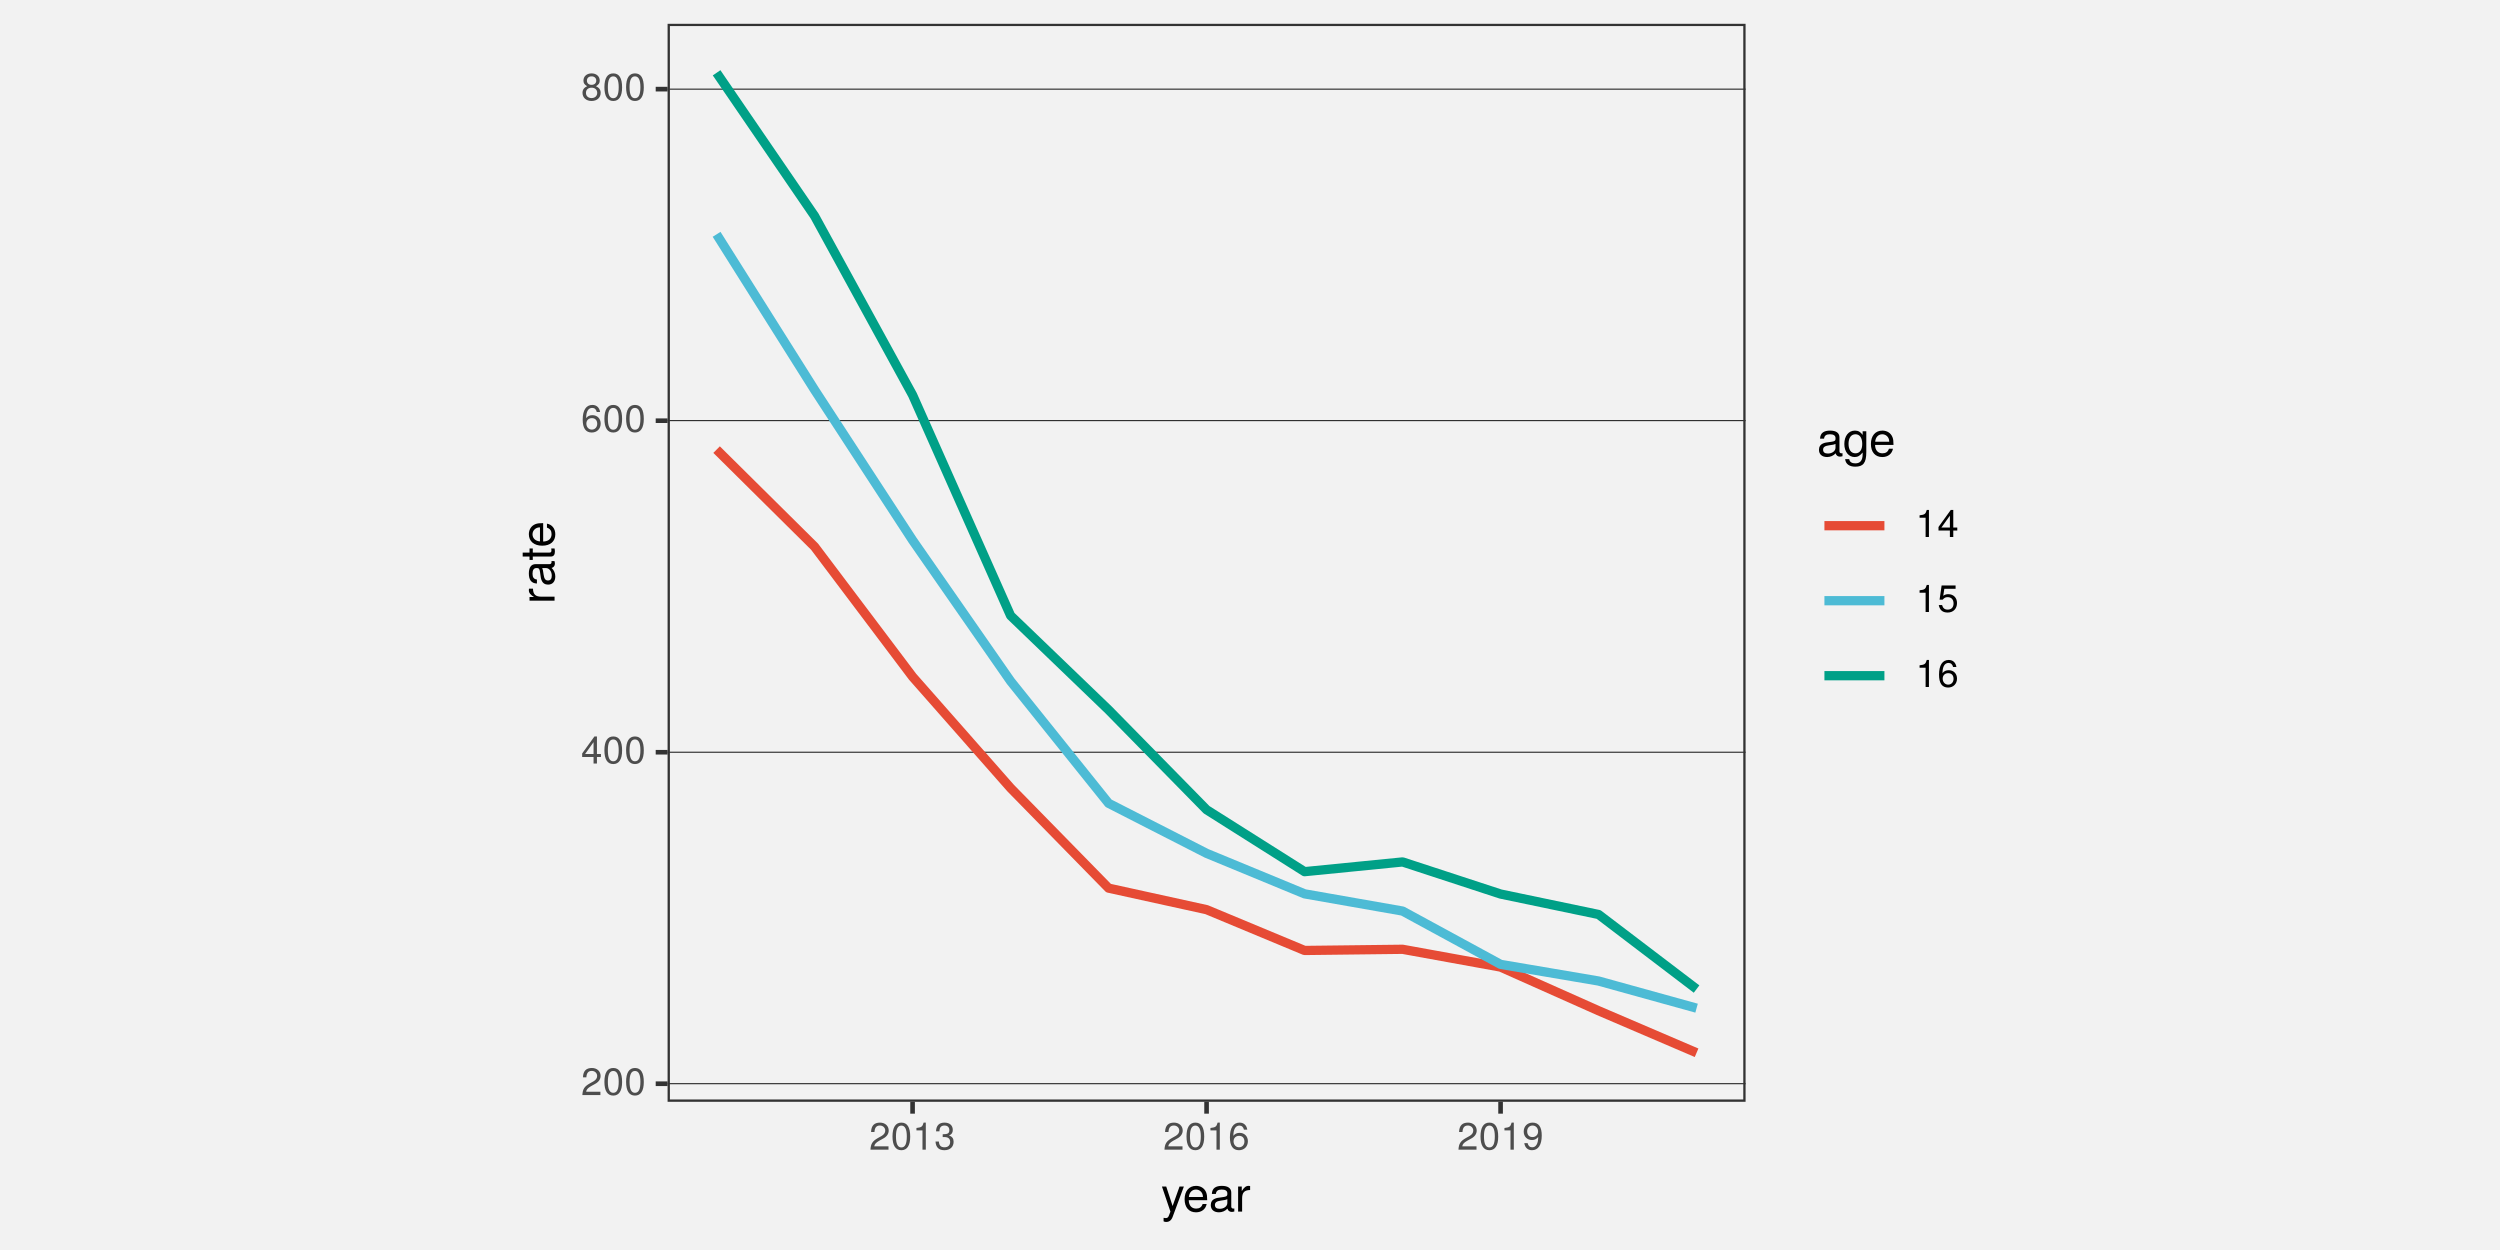
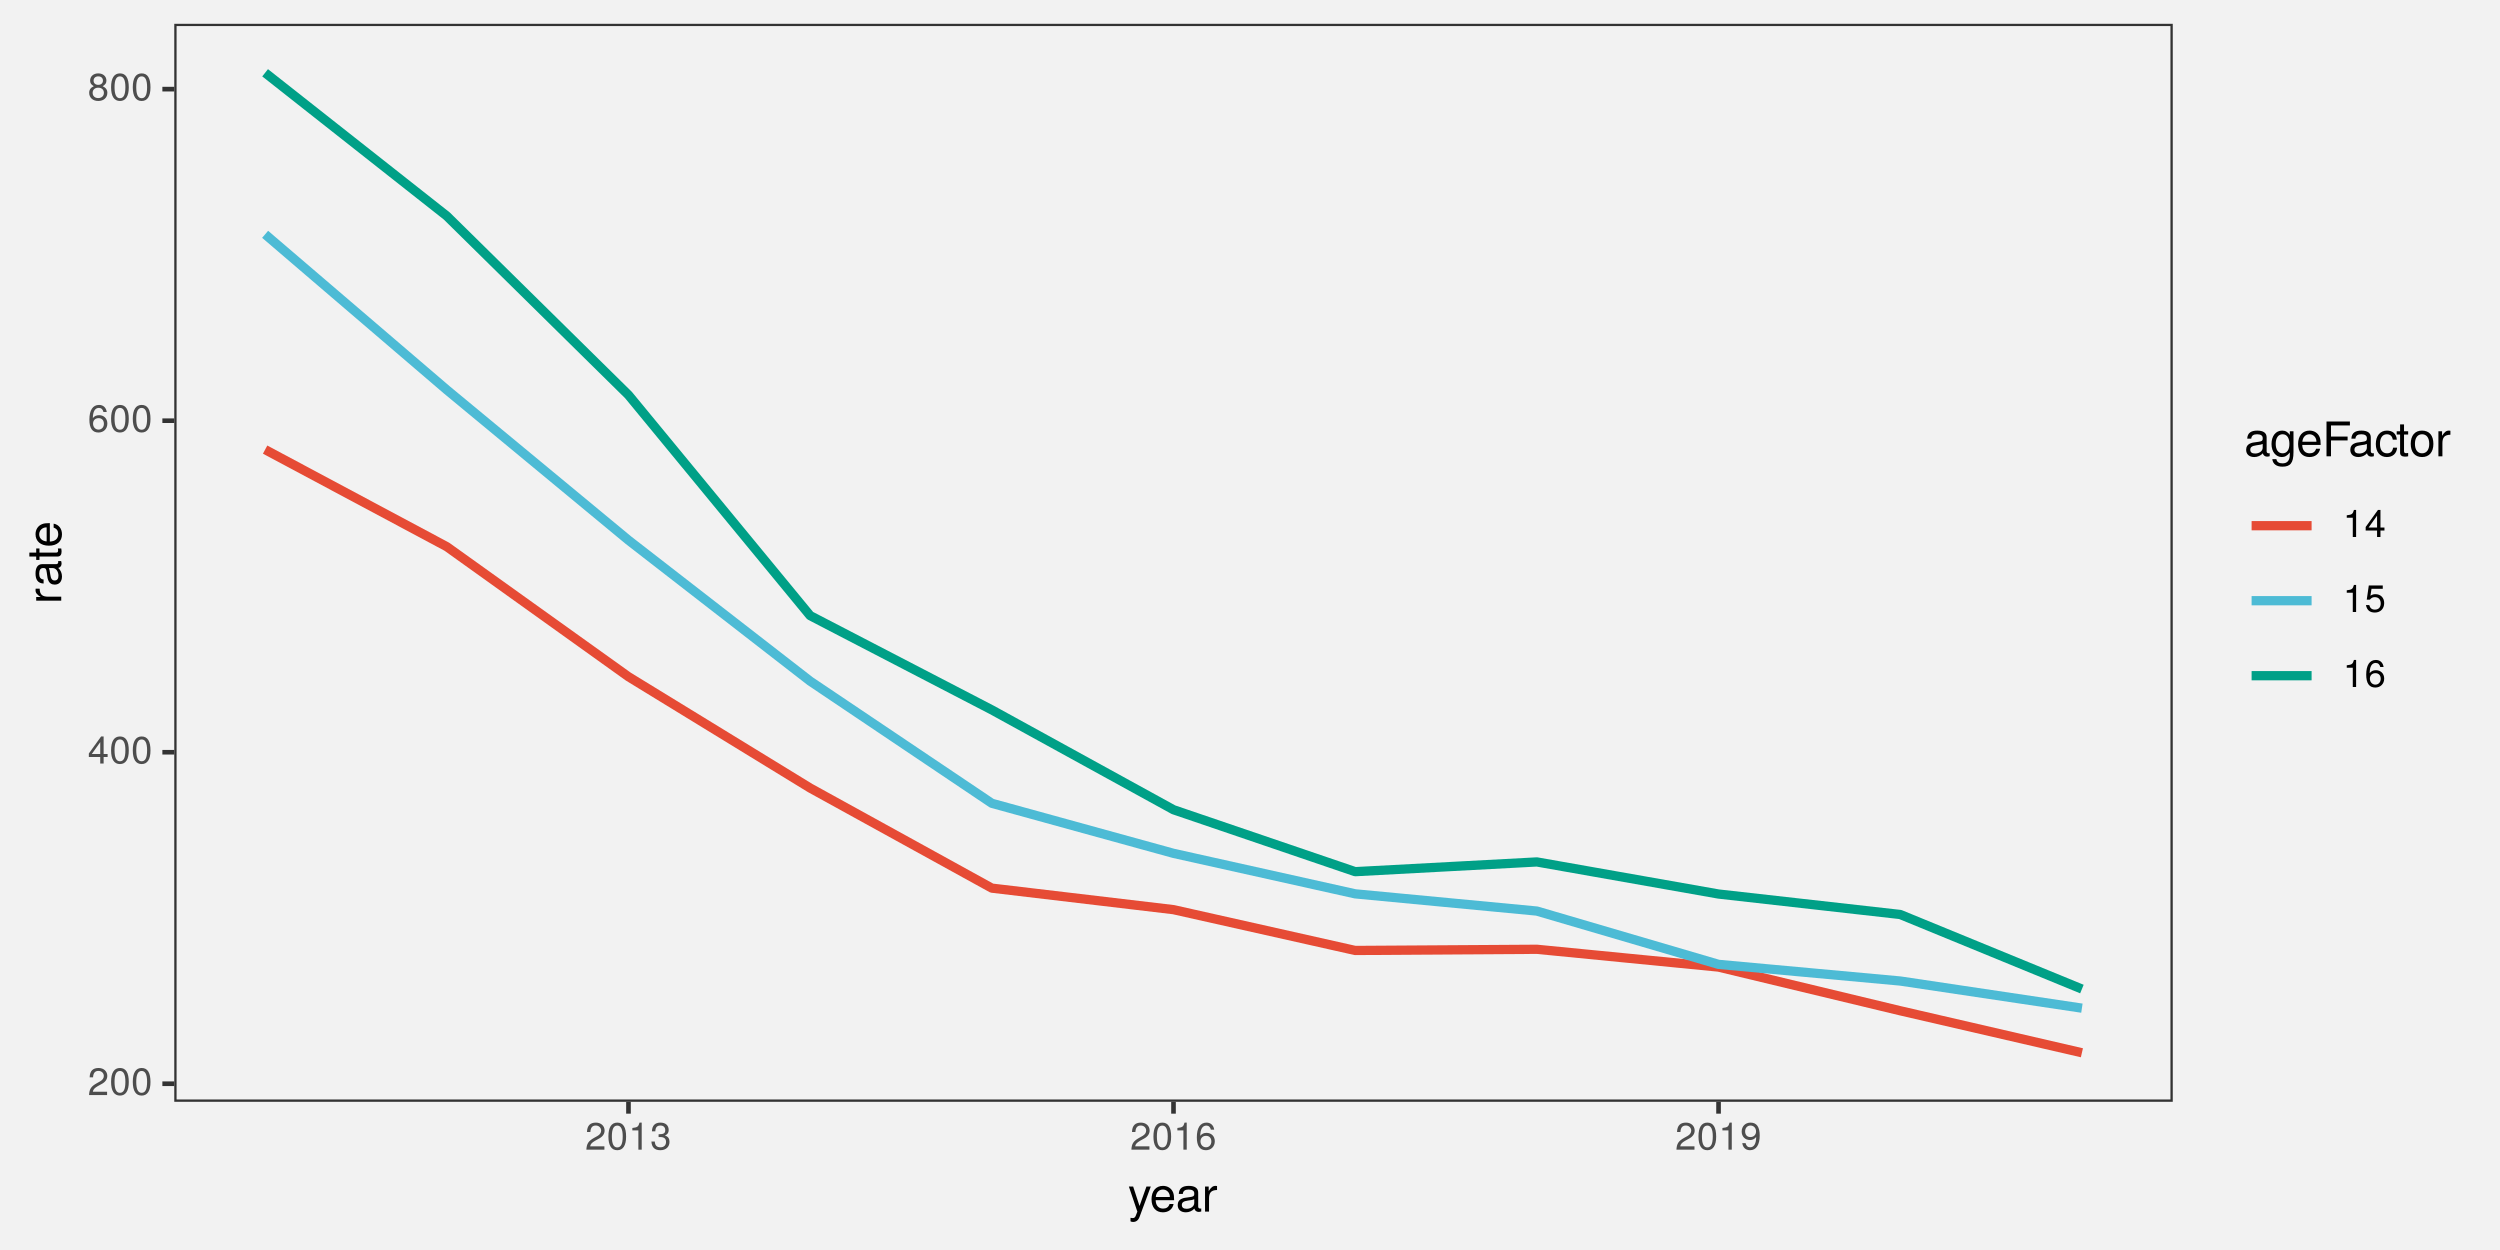
<svg xmlns="http://www.w3.org/2000/svg" xmlns:xlink="http://www.w3.org/1999/xlink" width="576pt" height="288pt" viewBox="0 0 576 288" version="1.1">
  <defs>
    <g>
      <symbol overflow="visible" id="glyph0-0">
        <path style="stroke:none;" d="" />
      </symbol>
      <symbol overflow="visible" id="glyph0-1">
        <path style="stroke:none;" d="M 4.5 -4.406 C 4.5 -5.469 3.672 -6.234 2.5 -6.234 C 1.219 -6.234 0.484 -5.594 0.438 -4.078 L 1.219 -4.078 C 1.281 -5.125 1.703 -5.562 2.469 -5.562 C 3.172 -5.562 3.703 -5.062 3.703 -4.391 C 3.703 -3.891 3.406 -3.469 2.859 -3.156 L 2.047 -2.703 C 0.75 -1.969 0.375 -1.375 0.297 0 L 4.453 0 L 4.453 -0.766 L 1.172 -0.766 C 1.25 -1.281 1.531 -1.594 2.297 -2.047 L 3.172 -2.531 C 4.047 -2.984 4.5 -3.641 4.5 -4.406 Z M 4.5 -4.406 " />
      </symbol>
      <symbol overflow="visible" id="glyph0-2">
        <path style="stroke:none;" d="M 4.453 -3 C 4.453 -5.156 3.781 -6.234 2.422 -6.234 C 1.078 -6.234 0.375 -5.141 0.375 -3.047 C 0.375 -0.953 1.078 0.125 2.422 0.125 C 3.734 0.125 4.453 -0.953 4.453 -3 Z M 3.672 -3.062 C 3.672 -1.297 3.266 -0.516 2.406 -0.516 C 1.578 -0.516 1.172 -1.344 1.172 -3.047 C 1.172 -4.75 1.578 -5.547 2.422 -5.547 C 3.25 -5.547 3.672 -4.734 3.672 -3.062 Z M 3.672 -3.062 " />
      </symbol>
      <symbol overflow="visible" id="glyph0-3">
        <path style="stroke:none;" d="M 4.578 -1.5 L 4.578 -2.188 L 3.656 -2.188 L 3.656 -6.234 L 3.078 -6.234 L 0.25 -2.312 L 0.25 -1.5 L 2.875 -1.5 L 2.875 0 L 3.656 0 L 3.656 -1.5 Z M 2.875 -2.188 L 0.922 -2.188 L 2.875 -4.922 Z M 2.875 -2.188 " />
      </symbol>
      <symbol overflow="visible" id="glyph0-4">
        <path style="stroke:none;" d="M 4.516 -1.938 C 4.516 -3.094 3.719 -3.875 2.609 -3.875 C 1.984 -3.875 1.5 -3.641 1.172 -3.188 C 1.172 -4.703 1.672 -5.547 2.562 -5.547 C 3.109 -5.547 3.484 -5.203 3.609 -4.609 L 4.375 -4.609 C 4.234 -5.625 3.562 -6.234 2.609 -6.234 C 1.156 -6.234 0.375 -5.016 0.375 -2.844 C 0.375 -0.891 1.047 0.125 2.469 0.125 C 3.656 0.125 4.516 -0.719 4.516 -1.938 Z M 3.719 -1.875 C 3.719 -1.094 3.188 -0.547 2.484 -0.547 C 1.766 -0.547 1.219 -1.125 1.219 -1.922 C 1.219 -2.688 1.734 -3.188 2.5 -3.188 C 3.25 -3.188 3.719 -2.703 3.719 -1.875 Z M 3.719 -1.875 " />
      </symbol>
      <symbol overflow="visible" id="glyph0-5">
        <path style="stroke:none;" d="M 4.516 -1.766 C 4.516 -2.453 4.156 -2.938 3.438 -3.281 C 4.078 -3.672 4.297 -3.984 4.297 -4.578 C 4.297 -5.547 3.531 -6.234 2.422 -6.234 C 1.312 -6.234 0.547 -5.547 0.547 -4.578 C 0.547 -4 0.75 -3.672 1.391 -3.281 C 0.672 -2.938 0.328 -2.453 0.328 -1.766 C 0.328 -0.625 1.188 0.125 2.422 0.125 C 3.656 0.125 4.516 -0.625 4.516 -1.766 Z M 3.5 -4.562 C 3.5 -3.969 3.062 -3.594 2.422 -3.594 C 1.766 -3.594 1.344 -3.969 1.344 -4.562 C 1.344 -5.156 1.766 -5.547 2.422 -5.547 C 3.078 -5.547 3.5 -5.156 3.5 -4.562 Z M 3.719 -1.75 C 3.719 -1.016 3.188 -0.547 2.406 -0.547 C 1.641 -0.547 1.125 -1.016 1.125 -1.75 C 1.125 -2.484 1.641 -2.938 2.422 -2.938 C 3.188 -2.938 3.719 -2.484 3.719 -1.75 Z M 3.719 -1.75 " />
      </symbol>
      <symbol overflow="visible" id="glyph0-6">
        <path style="stroke:none;" d="M 3.047 0 L 3.047 -6.234 L 2.547 -6.234 C 2.266 -5.281 2.094 -5.141 0.891 -5 L 0.891 -4.438 L 2.281 -4.438 L 2.281 0 Z M 3.047 0 " />
      </symbol>
      <symbol overflow="visible" id="glyph0-7">
        <path style="stroke:none;" d="M 4.453 -1.812 C 4.453 -2.562 4.141 -3.016 3.391 -3.266 C 3.969 -3.5 4.266 -3.891 4.266 -4.516 C 4.266 -5.594 3.547 -6.234 2.359 -6.234 C 1.109 -6.234 0.438 -5.547 0.406 -4.219 L 1.188 -4.219 C 1.203 -5.141 1.578 -5.562 2.375 -5.562 C 3.062 -5.562 3.469 -5.156 3.469 -4.5 C 3.469 -3.828 3.188 -3.547 1.938 -3.547 L 1.938 -2.906 L 2.359 -2.906 C 3.219 -2.906 3.656 -2.5 3.656 -1.797 C 3.656 -1.016 3.172 -0.547 2.359 -0.547 C 1.516 -0.547 1.109 -0.969 1.062 -1.875 L 0.281 -1.875 C 0.375 -0.5 1.062 0.125 2.344 0.125 C 3.625 0.125 4.453 -0.641 4.453 -1.812 Z M 4.453 -1.812 " />
      </symbol>
      <symbol overflow="visible" id="glyph0-8">
        <path style="stroke:none;" d="M 4.484 -3.266 C 4.484 -5.219 3.797 -6.234 2.375 -6.234 C 1.188 -6.234 0.328 -5.391 0.328 -4.172 C 0.328 -3.016 1.125 -2.219 2.25 -2.219 C 2.844 -2.219 3.266 -2.438 3.672 -2.922 C 3.672 -1.406 3.172 -0.547 2.281 -0.547 C 1.734 -0.547 1.359 -0.891 1.234 -1.5 L 0.469 -1.5 C 0.609 -0.469 1.281 0.125 2.234 0.125 C 3.688 0.125 4.484 -1.109 4.484 -3.266 Z M 3.641 -4.188 C 3.641 -3.422 3.094 -2.906 2.344 -2.906 C 1.594 -2.906 1.125 -3.391 1.125 -4.234 C 1.125 -5.016 1.656 -5.562 2.359 -5.562 C 3.094 -5.562 3.641 -5 3.641 -4.188 Z M 3.641 -4.188 " />
      </symbol>
      <symbol overflow="visible" id="glyph0-9">
        <path style="stroke:none;" d="M 4.516 -2.062 C 4.516 -3.297 3.688 -4.109 2.5 -4.109 C 2.062 -4.109 1.703 -4 1.344 -3.734 L 1.594 -5.344 L 4.188 -5.344 L 4.188 -6.109 L 0.969 -6.109 L 0.5 -2.844 L 1.219 -2.844 C 1.578 -3.266 1.875 -3.422 2.359 -3.422 C 3.188 -3.422 3.719 -2.891 3.719 -1.969 C 3.719 -1.062 3.203 -0.547 2.359 -0.547 C 1.688 -0.547 1.266 -0.891 1.078 -1.594 L 0.312 -1.594 C 0.562 -0.359 1.266 0.125 2.375 0.125 C 3.641 0.125 4.516 -0.75 4.516 -2.062 Z M 4.516 -2.062 " />
      </symbol>
      <symbol overflow="visible" id="glyph1-0">
        <path style="stroke:none;" d="" />
      </symbol>
      <symbol overflow="visible" id="glyph1-1">
        <path style="stroke:none;" d="M 5.266 -5.766 L 4.266 -5.766 L 2.672 -1.281 L 1.203 -5.766 L 0.219 -5.766 L 2.172 0.016 L 1.812 0.938 C 1.656 1.344 1.469 1.5 1.078 1.5 C 0.953 1.5 0.797 1.469 0.594 1.438 L 0.594 2.25 C 0.781 2.359 0.969 2.391 1.203 2.391 C 1.859 2.391 2.391 2.031 2.688 1.203 Z M 5.266 -5.766 " />
      </symbol>
      <symbol overflow="visible" id="glyph1-2">
        <path style="stroke:none;" d="M 5.641 -2.625 C 5.641 -3.453 5.578 -3.984 5.406 -4.406 C 5.031 -5.359 4.156 -5.922 3.078 -5.922 C 1.469 -5.922 0.438 -4.734 0.438 -2.844 C 0.438 -0.953 1.438 0.172 3.062 0.172 C 4.375 0.172 5.297 -0.578 5.516 -1.75 L 4.594 -1.75 C 4.344 -0.984 3.828 -0.688 3.094 -0.688 C 2.141 -0.688 1.422 -1.297 1.391 -2.625 Z M 4.656 -3.438 C 4.656 -3.438 4.656 -3.391 4.656 -3.359 L 1.422 -3.359 C 1.5 -4.391 2.141 -5.078 3.062 -5.078 C 3.969 -5.078 4.656 -4.328 4.656 -3.438 Z M 4.656 -3.438 " />
      </symbol>
      <symbol overflow="visible" id="glyph1-3">
        <path style="stroke:none;" d="M 5.891 -0.016 L 5.891 -0.719 C 5.781 -0.688 5.734 -0.688 5.688 -0.688 C 5.375 -0.688 5.188 -0.859 5.188 -1.141 L 5.188 -4.359 C 5.188 -5.375 4.438 -5.922 3.031 -5.922 C 1.625 -5.922 0.766 -5.391 0.719 -4.062 L 1.641 -4.062 C 1.719 -4.766 2.141 -5.078 2.984 -5.078 C 3.812 -5.078 4.281 -4.781 4.281 -4.219 L 4.281 -3.984 C 4.281 -3.594 4.047 -3.438 3.328 -3.344 C 2.031 -3.172 1.828 -3.141 1.469 -2.984 C 0.797 -2.719 0.469 -2.203 0.469 -1.5 C 0.469 -0.453 1.188 0.172 2.359 0.172 C 3.094 0.172 3.812 -0.141 4.312 -0.688 C 4.406 -0.234 4.812 0.078 5.266 0.078 C 5.438 0.078 5.594 0.062 5.891 -0.016 Z M 4.281 -1.984 C 4.281 -1.172 3.438 -0.641 2.547 -0.641 C 1.844 -0.641 1.422 -0.891 1.422 -1.516 C 1.422 -2.125 1.828 -2.391 2.812 -2.531 C 3.766 -2.656 3.969 -2.703 4.281 -2.844 Z M 4.281 -1.984 " />
      </symbol>
      <symbol overflow="visible" id="glyph1-4">
        <path style="stroke:none;" d="M 3.531 -4.969 L 3.531 -5.891 C 3.375 -5.922 3.297 -5.922 3.172 -5.922 C 2.578 -5.922 2.141 -5.578 1.609 -4.719 L 1.609 -5.766 L 0.766 -5.766 L 0.766 0 L 1.688 0 L 1.688 -2.984 C 1.688 -4.297 2.109 -4.938 3.531 -4.969 Z M 3.531 -4.969 " />
      </symbol>
      <symbol overflow="visible" id="glyph1-5">
        <path style="stroke:none;" d="M 5.375 -0.953 L 5.375 -5.766 L 4.531 -5.766 L 4.531 -4.922 C 4.062 -5.609 3.516 -5.922 2.766 -5.922 C 1.312 -5.922 0.312 -4.703 0.312 -2.828 C 0.312 -1.016 1.344 0.172 2.688 0.172 C 3.422 0.172 3.922 -0.141 4.531 -0.875 L 4.531 -0.484 C 4.531 1.047 3.906 1.625 2.844 1.625 C 2.109 1.625 1.547 1.359 1.438 0.656 L 0.5 0.656 C 0.609 1.75 1.453 2.391 2.812 2.391 C 4.609 2.391 5.375 1.594 5.375 -0.953 Z M 4.438 -2.844 C 4.438 -1.469 3.844 -0.688 2.875 -0.688 C 1.875 -0.688 1.281 -1.484 1.281 -2.875 C 1.281 -4.266 1.891 -5.078 2.875 -5.078 C 3.859 -5.078 4.438 -4.25 4.438 -2.844 Z M 4.438 -2.844 " />
      </symbol>
+       <symbol overflow="visible" id="glyph1-6">
+         <path style="stroke:none;" d="M 6.375 -7.109 L 6.375 -8.016 L 0.984 -8.016 L 0.984 0 L 2.016 0 L 2.016 -3.656 L 5.844 -3.656 L 5.844 -4.547 L 2.016 -4.547 L 2.016 -7.109 Z M 6.375 -7.109 " />
+       </symbol>
+       <symbol overflow="visible" id="glyph1-7">
+         <path style="stroke:none;" d="M 5.25 -1.984 L 4.328 -1.984 C 4.172 -1.062 3.703 -0.688 2.922 -0.688 C 1.906 -0.688 1.297 -1.469 1.297 -2.828 C 1.297 -4.266 1.891 -5.078 2.891 -5.078 C 3.656 -5.078 4.141 -4.625 4.25 -3.828 L 5.188 -3.828 C 5.078 -5.234 4.188 -5.922 2.906 -5.922 C 1.359 -5.922 0.344 -4.734 0.344 -2.828 C 0.344 -0.969 1.328 0.172 2.891 0.172 C 4.266 0.172 5.141 -0.656 5.25 -1.984 Z M 5.25 -1.984 " />
+       </symbol>
+       <symbol overflow="visible" id="glyph1-8">
+         <path style="stroke:none;" d="M 2.797 0 L 2.797 -0.766 C 2.672 -0.734 2.531 -0.719 2.359 -0.719 C 1.953 -0.719 1.844 -0.844 1.844 -1.25 L 1.844 -5.016 L 2.797 -5.016 L 2.797 -5.766 L 1.844 -5.766 L 1.844 -7.344 L 0.938 -7.344 L 0.938 -5.766 L 0.156 -5.766 L 0.156 -5.016 L 0.938 -5.016 L 0.938 -0.844 C 0.938 -0.25 1.328 0.078 2.047 0.078 C 2.266 0.078 2.484 0.062 2.797 0 Z M 2.797 0 " />
+       </symbol>
+       <symbol overflow="visible" id="glyph1-9">
+         <path style="stroke:none;" d="M 5.609 -2.844 C 5.609 -4.828 4.656 -5.922 2.984 -5.922 C 1.375 -5.922 0.391 -4.812 0.391 -2.875 C 0.391 -0.953 1.359 0.172 3 0.172 C 4.625 0.172 5.609 -0.953 5.609 -2.844 Z M 4.656 -2.844 C 4.656 -1.5 4.016 -0.688 3 -0.688 C 1.984 -0.688 1.359 -1.484 1.359 -2.875 C 1.359 -4.266 1.984 -5.078 3 -5.078 C 4.031 -5.078 4.656 -4.281 4.656 -2.844 Z M 4.656 -2.844 " />
+       </symbol>
      <symbol overflow="visible" id="glyph2-0">
        <path style="stroke:none;" d="" />
      </symbol>
      <symbol overflow="visible" id="glyph2-1">
        <path style="stroke:none;" d="M -4.969 -3.531 L -5.891 -3.531 C -5.922 -3.375 -5.922 -3.297 -5.922 -3.172 C -5.922 -2.578 -5.578 -2.141 -4.719 -1.609 L -5.766 -1.609 L -5.766 -0.766 L 0 -0.766 L 0 -1.688 L -2.984 -1.688 C -4.297 -1.688 -4.938 -2.109 -4.969 -3.531 Z M -4.969 -3.531 " />
      </symbol>
      <symbol overflow="visible" id="glyph2-2">
        <path style="stroke:none;" d="M -0.016 -5.891 L -0.719 -5.891 C -0.688 -5.781 -0.688 -5.734 -0.688 -5.688 C -0.688 -5.375 -0.859 -5.188 -1.141 -5.188 L -4.359 -5.188 C -5.375 -5.188 -5.922 -4.438 -5.922 -3.031 C -5.922 -1.625 -5.391 -0.766 -4.062 -0.719 L -4.062 -1.641 C -4.766 -1.719 -5.078 -2.141 -5.078 -2.984 C -5.078 -3.812 -4.781 -4.281 -4.219 -4.281 L -3.984 -4.281 C -3.594 -4.281 -3.438 -4.047 -3.344 -3.328 C -3.172 -2.031 -3.141 -1.828 -2.984 -1.469 C -2.719 -0.797 -2.203 -0.469 -1.5 -0.469 C -0.453 -0.469 0.172 -1.188 0.172 -2.359 C 0.172 -3.094 -0.141 -3.812 -0.688 -4.312 C -0.234 -4.406 0.078 -4.812 0.078 -5.266 C 0.078 -5.438 0.062 -5.594 -0.016 -5.891 Z M -1.984 -4.281 C -1.172 -4.281 -0.641 -3.438 -0.641 -2.547 C -0.641 -1.844 -0.891 -1.422 -1.516 -1.422 C -2.125 -1.422 -2.391 -1.828 -2.531 -2.812 C -2.656 -3.766 -2.703 -3.969 -2.844 -4.281 Z M -1.984 -4.281 " />
      </symbol>
      <symbol overflow="visible" id="glyph2-3">
        <path style="stroke:none;" d="M 0 -2.797 L -0.766 -2.797 C -0.734 -2.672 -0.719 -2.531 -0.719 -2.359 C -0.719 -1.953 -0.844 -1.844 -1.25 -1.844 L -5.016 -1.844 L -5.016 -2.797 L -5.766 -2.797 L -5.766 -1.844 L -7.344 -1.844 L -7.344 -0.938 L -5.766 -0.938 L -5.766 -0.156 L -5.016 -0.156 L -5.016 -0.938 L -0.844 -0.938 C -0.25 -0.938 0.078 -1.328 0.078 -2.047 C 0.078 -2.266 0.062 -2.484 0 -2.797 Z M 0 -2.797 " />
      </symbol>
      <symbol overflow="visible" id="glyph2-4">
        <path style="stroke:none;" d="M -2.625 -5.641 C -3.453 -5.641 -3.984 -5.578 -4.406 -5.406 C -5.359 -5.031 -5.922 -4.156 -5.922 -3.078 C -5.922 -1.469 -4.734 -0.438 -2.844 -0.438 C -0.953 -0.438 0.172 -1.438 0.172 -3.062 C 0.172 -4.375 -0.578 -5.297 -1.75 -5.516 L -1.75 -4.594 C -0.984 -4.344 -0.688 -3.828 -0.688 -3.094 C -0.688 -2.141 -1.297 -1.422 -2.625 -1.391 Z M -3.438 -4.656 C -3.438 -4.656 -3.391 -4.656 -3.359 -4.656 L -3.359 -1.422 C -4.391 -1.5 -5.078 -2.141 -5.078 -3.062 C -5.078 -3.969 -4.328 -4.656 -3.438 -4.656 Z M -3.438 -4.656 " />
      </symbol>
    </g>
    <clipPath id="clip1">
-       <path d="M 113.66 0 L 462.336 0 L 462.336 288 L 113.66 288 Z M 113.66 0 " />
-     </clipPath>
-     <clipPath id="clip2">
-       <path d="M 153.812 249 L 402.184 249 L 402.184 250 L 153.812 250 Z M 153.812 249 " />
-     </clipPath>
-     <clipPath id="clip3">
-       <path d="M 153.812 173 L 402.184 173 L 402.184 174 L 153.812 174 Z M 153.812 173 " />
-     </clipPath>
-     <clipPath id="clip4">
-       <path d="M 153.812 96 L 402.184 96 L 402.184 98 L 153.812 98 Z M 153.812 96 " />
-     </clipPath>
-     <clipPath id="clip5">
-       <path d="M 153.812 20 L 402.184 20 L 402.184 21 L 153.812 21 Z M 153.812 20 " />
-     </clipPath>
-     <clipPath id="clip6">
-       <path d="M 153.812 5.48 L 402.184 5.48 L 402.184 253.852 L 153.812 253.852 Z M 153.812 5.48 " />
+       <path d="M 40.152 5.48 L 500.605 5.48 L 500.605 253.852 L 40.152 253.852 Z M 40.152 5.48 " />
    </clipPath>
  </defs>
-   <g id="surface24">
+   <g id="surface14">
    <rect x="0" y="0" width="576" height="288" style="fill:rgb(94.902%,94.902%,94.902%);fill-opacity:1;stroke:none;" />
+     <rect x="0" y="0" width="576" height="288" style="fill:rgb(94.902%,94.902%,94.902%);fill-opacity:1;stroke:none;" />
+     <path style="fill:none;stroke-width:2.134;stroke-linecap:butt;stroke-linejoin:round;stroke:rgb(90.196%,29.412%,20.784%);stroke-opacity:1;stroke-miterlimit:10;" d="M 61.082 103.59 L 102.941 125.957 L 144.801 155.918 L 186.656 181.562 L 228.516 204.625 L 270.375 209.586 L 312.234 218.988 L 354.094 218.715 L 395.953 222.816 L 437.812 232.879 L 479.672 242.559 " />
+     <path style="fill:none;stroke-width:2.134;stroke-linecap:butt;stroke-linejoin:round;stroke:rgb(30.196%,73.333%,83.529%);stroke-opacity:1;stroke-miterlimit:10;" d="M 61.082 53.984 L 102.941 89.824 L 144.801 124.465 L 186.656 156.934 L 228.516 185.078 L 270.375 196.613 L 312.234 205.941 L 354.094 209.91 L 395.953 222.191 L 437.812 226.027 L 479.672 232.281 " />
+     <path style="fill:none;stroke-width:2.134;stroke-linecap:butt;stroke-linejoin:round;stroke:rgb(0%,62.745%,52.941%);stroke-opacity:1;stroke-miterlimit:10;" d="M 61.082 16.77 L 102.941 49.766 L 144.801 91.012 L 186.656 141.84 L 228.516 163.559 L 270.375 186.562 L 312.234 200.832 L 354.094 198.59 L 395.953 205.984 L 437.812 210.699 L 479.672 227.879 " />
    <g clip-path="url(#clip1)" clip-rule="nonzero">
-       <path style=" stroke:none;fill-rule:nonzero;fill:rgb(94.902%,94.902%,94.902%);fill-opacity:1;" d="M 113.66 288 L 462.336 288 L 462.336 0 L 113.66 0 Z M 113.66 288 " />
-     </g>
-     <g clip-path="url(#clip2)" clip-rule="nonzero">
-       <path style="fill:none;stroke-width:0.213;stroke-linecap:butt;stroke-linejoin:round;stroke:rgb(0%,0%,0%);stroke-opacity:1;stroke-miterlimit:10;" d="M 153.812 249.695 L 402.184 249.695 " />
-     </g>
-     <g clip-path="url(#clip3)" clip-rule="nonzero">
-       <path style="fill:none;stroke-width:0.213;stroke-linecap:butt;stroke-linejoin:round;stroke:rgb(0%,0%,0%);stroke-opacity:1;stroke-miterlimit:10;" d="M 153.812 173.312 L 402.184 173.312 " />
-     </g>
-     <g clip-path="url(#clip4)" clip-rule="nonzero">
-       <path style="fill:none;stroke-width:0.213;stroke-linecap:butt;stroke-linejoin:round;stroke:rgb(0%,0%,0%);stroke-opacity:1;stroke-miterlimit:10;" d="M 153.812 96.926 L 402.184 96.926 " />
-     </g>
-     <g clip-path="url(#clip5)" clip-rule="nonzero">
-       <path style="fill:none;stroke-width:0.213;stroke-linecap:butt;stroke-linejoin:round;stroke:rgb(0%,0%,0%);stroke-opacity:1;stroke-miterlimit:10;" d="M 153.812 20.539 L 402.184 20.539 " />
-     </g>
-     <path style="fill:none;stroke-width:2.134;stroke-linecap:butt;stroke-linejoin:round;stroke:rgb(90.196%,29.412%,20.784%);stroke-opacity:1;stroke-miterlimit:10;" d="M 165.102 103.59 L 187.68 125.957 L 210.258 155.918 L 232.84 181.562 L 255.418 204.625 L 277.996 209.586 L 300.574 218.988 L 323.156 218.715 L 345.734 222.816 L 368.312 232.879 L 390.891 242.559 " />
-     <path style="fill:none;stroke-width:2.134;stroke-linecap:butt;stroke-linejoin:round;stroke:rgb(30.196%,73.333%,83.529%);stroke-opacity:1;stroke-miterlimit:10;" d="M 165.102 53.984 L 187.68 89.824 L 210.258 124.465 L 232.84 156.934 L 255.418 185.078 L 277.996 196.613 L 300.574 205.941 L 323.156 209.91 L 345.734 222.191 L 368.312 226.027 L 390.891 232.281 " />
-     <path style="fill:none;stroke-width:2.134;stroke-linecap:butt;stroke-linejoin:round;stroke:rgb(0%,62.745%,52.941%);stroke-opacity:1;stroke-miterlimit:10;" d="M 165.102 16.77 L 187.68 49.766 L 210.258 91.012 L 232.84 141.84 L 255.418 163.559 L 277.996 186.562 L 300.574 200.832 L 323.156 198.59 L 345.734 205.984 L 368.312 210.699 L 390.891 227.879 " />
-     <g clip-path="url(#clip6)" clip-rule="nonzero">
-       <path style="fill:none;stroke-width:1.067;stroke-linecap:round;stroke-linejoin:round;stroke:rgb(20%,20%,20%);stroke-opacity:1;stroke-miterlimit:10;" d="M 153.812 253.848 L 402.184 253.848 L 402.184 5.477 L 153.812 5.477 Z M 153.812 253.848 " />
+       <path style="fill:none;stroke-width:1.067;stroke-linecap:round;stroke-linejoin:round;stroke:rgb(20%,20%,20%);stroke-opacity:1;stroke-miterlimit:10;" d="M 40.152 253.848 L 500.605 253.848 L 500.605 5.477 L 40.152 5.477 Z M 40.152 253.848 " />
    </g>
    <g style="fill:rgb(30.196%,30.196%,30.196%);fill-opacity:1;">
-       <use xlink:href="#glyph0-1" x="133.879" y="252.298" />
-       <use xlink:href="#glyph0-2" x="138.879" y="252.298" />
-       <use xlink:href="#glyph0-2" x="143.879" y="252.298" />
+       <use xlink:href="#glyph0-1" x="20.219" y="252.298" />
+       <use xlink:href="#glyph0-2" x="25.219" y="252.298" />
+       <use xlink:href="#glyph0-2" x="30.219" y="252.298" />
    </g>
    <g style="fill:rgb(30.196%,30.196%,30.196%);fill-opacity:1;">
-       <use xlink:href="#glyph0-3" x="133.879" y="175.915" />
-       <use xlink:href="#glyph0-2" x="138.879" y="175.915" />
-       <use xlink:href="#glyph0-2" x="143.879" y="175.915" />
+       <use xlink:href="#glyph0-3" x="20.219" y="175.915" />
+       <use xlink:href="#glyph0-2" x="25.219" y="175.915" />
+       <use xlink:href="#glyph0-2" x="30.219" y="175.915" />
    </g>
    <g style="fill:rgb(30.196%,30.196%,30.196%);fill-opacity:1;">
-       <use xlink:href="#glyph0-4" x="133.879" y="99.528" />
-       <use xlink:href="#glyph0-2" x="138.879" y="99.528" />
-       <use xlink:href="#glyph0-2" x="143.879" y="99.528" />
+       <use xlink:href="#glyph0-4" x="20.219" y="99.528" />
+       <use xlink:href="#glyph0-2" x="25.219" y="99.528" />
+       <use xlink:href="#glyph0-2" x="30.219" y="99.528" />
    </g>
    <g style="fill:rgb(30.196%,30.196%,30.196%);fill-opacity:1;">
-       <use xlink:href="#glyph0-5" x="133.879" y="23.142" />
-       <use xlink:href="#glyph0-2" x="138.879" y="23.142" />
-       <use xlink:href="#glyph0-2" x="143.879" y="23.142" />
+       <use xlink:href="#glyph0-5" x="20.219" y="23.142" />
+       <use xlink:href="#glyph0-2" x="25.219" y="23.142" />
+       <use xlink:href="#glyph0-2" x="30.219" y="23.142" />
    </g>
-     <path style="fill:none;stroke-width:1.067;stroke-linecap:butt;stroke-linejoin:round;stroke:rgb(20%,20%,20%);stroke-opacity:1;stroke-miterlimit:10;" d="M 151.074 249.695 L 153.812 249.695 " />
-     <path style="fill:none;stroke-width:1.067;stroke-linecap:butt;stroke-linejoin:round;stroke:rgb(20%,20%,20%);stroke-opacity:1;stroke-miterlimit:10;" d="M 151.074 173.312 L 153.812 173.312 " />
-     <path style="fill:none;stroke-width:1.067;stroke-linecap:butt;stroke-linejoin:round;stroke:rgb(20%,20%,20%);stroke-opacity:1;stroke-miterlimit:10;" d="M 151.074 96.926 L 153.812 96.926 " />
-     <path style="fill:none;stroke-width:1.067;stroke-linecap:butt;stroke-linejoin:round;stroke:rgb(20%,20%,20%);stroke-opacity:1;stroke-miterlimit:10;" d="M 151.074 20.539 L 153.812 20.539 " />
-     <path style="fill:none;stroke-width:1.067;stroke-linecap:butt;stroke-linejoin:round;stroke:rgb(20%,20%,20%);stroke-opacity:1;stroke-miterlimit:10;" d="M 210.258 256.59 L 210.258 253.848 " />
-     <path style="fill:none;stroke-width:1.067;stroke-linecap:butt;stroke-linejoin:round;stroke:rgb(20%,20%,20%);stroke-opacity:1;stroke-miterlimit:10;" d="M 277.996 256.59 L 277.996 253.848 " />
-     <path style="fill:none;stroke-width:1.067;stroke-linecap:butt;stroke-linejoin:round;stroke:rgb(20%,20%,20%);stroke-opacity:1;stroke-miterlimit:10;" d="M 345.734 256.59 L 345.734 253.848 " />
+     <path style="fill:none;stroke-width:1.067;stroke-linecap:butt;stroke-linejoin:round;stroke:rgb(20%,20%,20%);stroke-opacity:1;stroke-miterlimit:10;" d="M 37.41 249.695 L 40.152 249.695 " />
+     <path style="fill:none;stroke-width:1.067;stroke-linecap:butt;stroke-linejoin:round;stroke:rgb(20%,20%,20%);stroke-opacity:1;stroke-miterlimit:10;" d="M 37.41 173.312 L 40.152 173.312 " />
+     <path style="fill:none;stroke-width:1.067;stroke-linecap:butt;stroke-linejoin:round;stroke:rgb(20%,20%,20%);stroke-opacity:1;stroke-miterlimit:10;" d="M 37.41 96.926 L 40.152 96.926 " />
+     <path style="fill:none;stroke-width:1.067;stroke-linecap:butt;stroke-linejoin:round;stroke:rgb(20%,20%,20%);stroke-opacity:1;stroke-miterlimit:10;" d="M 37.41 20.539 L 40.152 20.539 " />
+     <path style="fill:none;stroke-width:1.067;stroke-linecap:butt;stroke-linejoin:round;stroke:rgb(20%,20%,20%);stroke-opacity:1;stroke-miterlimit:10;" d="M 144.801 256.59 L 144.801 253.848 " />
+     <path style="fill:none;stroke-width:1.067;stroke-linecap:butt;stroke-linejoin:round;stroke:rgb(20%,20%,20%);stroke-opacity:1;stroke-miterlimit:10;" d="M 270.375 256.59 L 270.375 253.848 " />
+     <path style="fill:none;stroke-width:1.067;stroke-linecap:butt;stroke-linejoin:round;stroke:rgb(20%,20%,20%);stroke-opacity:1;stroke-miterlimit:10;" d="M 395.953 256.59 L 395.953 253.848 " />
    <g style="fill:rgb(30.196%,30.196%,30.196%);fill-opacity:1;">
-       <use xlink:href="#glyph0-1" x="200.258" y="264.884" />
-       <use xlink:href="#glyph0-2" x="205.258" y="264.884" />
-       <use xlink:href="#glyph0-6" x="210.258" y="264.884" />
-       <use xlink:href="#glyph0-7" x="215.258" y="264.884" />
+       <use xlink:href="#glyph0-1" x="134.801" y="264.884" />
+       <use xlink:href="#glyph0-2" x="139.801" y="264.884" />
+       <use xlink:href="#glyph0-6" x="144.801" y="264.884" />
+       <use xlink:href="#glyph0-7" x="149.801" y="264.884" />
    </g>
    <g style="fill:rgb(30.196%,30.196%,30.196%);fill-opacity:1;">
-       <use xlink:href="#glyph0-1" x="267.996" y="264.884" />
-       <use xlink:href="#glyph0-2" x="272.996" y="264.884" />
-       <use xlink:href="#glyph0-6" x="277.996" y="264.884" />
-       <use xlink:href="#glyph0-4" x="282.996" y="264.884" />
+       <use xlink:href="#glyph0-1" x="260.375" y="264.884" />
+       <use xlink:href="#glyph0-2" x="265.375" y="264.884" />
+       <use xlink:href="#glyph0-6" x="270.375" y="264.884" />
+       <use xlink:href="#glyph0-4" x="275.375" y="264.884" />
    </g>
    <g style="fill:rgb(30.196%,30.196%,30.196%);fill-opacity:1;">
-       <use xlink:href="#glyph0-1" x="335.734" y="264.884" />
-       <use xlink:href="#glyph0-2" x="340.734" y="264.884" />
-       <use xlink:href="#glyph0-6" x="345.734" y="264.884" />
-       <use xlink:href="#glyph0-8" x="350.734" y="264.884" />
+       <use xlink:href="#glyph0-1" x="385.953" y="264.884" />
+       <use xlink:href="#glyph0-2" x="390.953" y="264.884" />
+       <use xlink:href="#glyph0-6" x="395.953" y="264.884" />
+       <use xlink:href="#glyph0-8" x="400.953" y="264.884" />
    </g>
    <g style="fill:rgb(0%,0%,0%);fill-opacity:1;">
-       <use xlink:href="#glyph1-1" x="267.496" y="279.147" />
-       <use xlink:href="#glyph1-2" x="272.496" y="279.147" />
-       <use xlink:href="#glyph1-3" x="278.496" y="279.147" />
-       <use xlink:href="#glyph1-4" x="284.496" y="279.147" />
+       <use xlink:href="#glyph1-1" x="259.875" y="279.147" />
+       <use xlink:href="#glyph1-2" x="264.875" y="279.147" />
+       <use xlink:href="#glyph1-3" x="270.875" y="279.147" />
+       <use xlink:href="#glyph1-4" x="276.875" y="279.147" />
    </g>
    <g style="fill:rgb(0%,0%,0%);fill-opacity:1;">
-       <use xlink:href="#glyph2-1" x="127.769" y="139.164" />
-       <use xlink:href="#glyph2-2" x="127.769" y="135.164" />
-       <use xlink:href="#glyph2-3" x="127.769" y="129.164" />
-       <use xlink:href="#glyph2-4" x="127.769" y="126.164" />
+       <use xlink:href="#glyph2-1" x="14.108" y="139.164" />
+       <use xlink:href="#glyph2-2" x="14.108" y="135.164" />
+       <use xlink:href="#glyph2-3" x="14.108" y="129.164" />
+       <use xlink:href="#glyph2-4" x="14.108" y="126.164" />
    </g>
    <g style="fill:rgb(0%,0%,0%);fill-opacity:1;">
-       <use xlink:href="#glyph1-3" x="418.621" y="105.132" />
-       <use xlink:href="#glyph1-5" x="424.621" y="105.132" />
-       <use xlink:href="#glyph1-2" x="430.621" y="105.132" />
+       <use xlink:href="#glyph1-3" x="517.043" y="105.132" />
+       <use xlink:href="#glyph1-5" x="523.043" y="105.132" />
+       <use xlink:href="#glyph1-2" x="529.043" y="105.132" />
+       <use xlink:href="#glyph1-6" x="535.043" y="105.132" />
+       <use xlink:href="#glyph1-3" x="541.043" y="105.132" />
+       <use xlink:href="#glyph1-7" x="547.043" y="105.132" />
+       <use xlink:href="#glyph1-8" x="552.043" y="105.132" />
+       <use xlink:href="#glyph1-9" x="555.043" y="105.132" />
+       <use xlink:href="#glyph1-4" x="561.043" y="105.132" />
    </g>
-     <path style="fill:none;stroke-width:2.134;stroke-linecap:butt;stroke-linejoin:round;stroke:rgb(90.196%,29.412%,20.784%);stroke-opacity:1;stroke-miterlimit:10;" d="M 420.348 121.125 L 434.172 121.125 " />
-     <path style="fill:none;stroke-width:2.134;stroke-linecap:butt;stroke-linejoin:round;stroke:rgb(30.196%,73.333%,83.529%);stroke-opacity:1;stroke-miterlimit:10;" d="M 420.348 138.402 L 434.172 138.402 " />
-     <path style="fill:none;stroke-width:2.134;stroke-linecap:butt;stroke-linejoin:round;stroke:rgb(0%,62.745%,52.941%);stroke-opacity:1;stroke-miterlimit:10;" d="M 420.348 155.684 L 434.172 155.684 " />
+     <path style="fill:none;stroke-width:2.134;stroke-linecap:butt;stroke-linejoin:round;stroke:rgb(90.196%,29.412%,20.784%);stroke-opacity:1;stroke-miterlimit:10;" d="M 518.77 121.125 L 532.594 121.125 " />
+     <path style="fill:none;stroke-width:2.134;stroke-linecap:butt;stroke-linejoin:round;stroke:rgb(30.196%,73.333%,83.529%);stroke-opacity:1;stroke-miterlimit:10;" d="M 518.77 138.402 L 532.594 138.402 " />
+     <path style="fill:none;stroke-width:2.134;stroke-linecap:butt;stroke-linejoin:round;stroke:rgb(0%,62.745%,52.941%);stroke-opacity:1;stroke-miterlimit:10;" d="M 518.77 155.684 L 532.594 155.684 " />
    <g style="fill:rgb(0%,0%,0%);fill-opacity:1;">
-       <use xlink:href="#glyph0-6" x="441.379" y="123.728" />
-       <use xlink:href="#glyph0-3" x="446.379" y="123.728" />
+       <use xlink:href="#glyph0-6" x="539.801" y="123.728" />
+       <use xlink:href="#glyph0-3" x="544.801" y="123.728" />
    </g>
    <g style="fill:rgb(0%,0%,0%);fill-opacity:1;">
-       <use xlink:href="#glyph0-6" x="441.379" y="141.005" />
-       <use xlink:href="#glyph0-9" x="446.379" y="141.005" />
+       <use xlink:href="#glyph0-6" x="539.801" y="141.005" />
+       <use xlink:href="#glyph0-9" x="544.801" y="141.005" />
    </g>
    <g style="fill:rgb(0%,0%,0%);fill-opacity:1;">
-       <use xlink:href="#glyph0-6" x="441.379" y="158.286" />
-       <use xlink:href="#glyph0-4" x="446.379" y="158.286" />
+       <use xlink:href="#glyph0-6" x="539.801" y="158.286" />
+       <use xlink:href="#glyph0-4" x="544.801" y="158.286" />
    </g>
  </g>
</svg>
